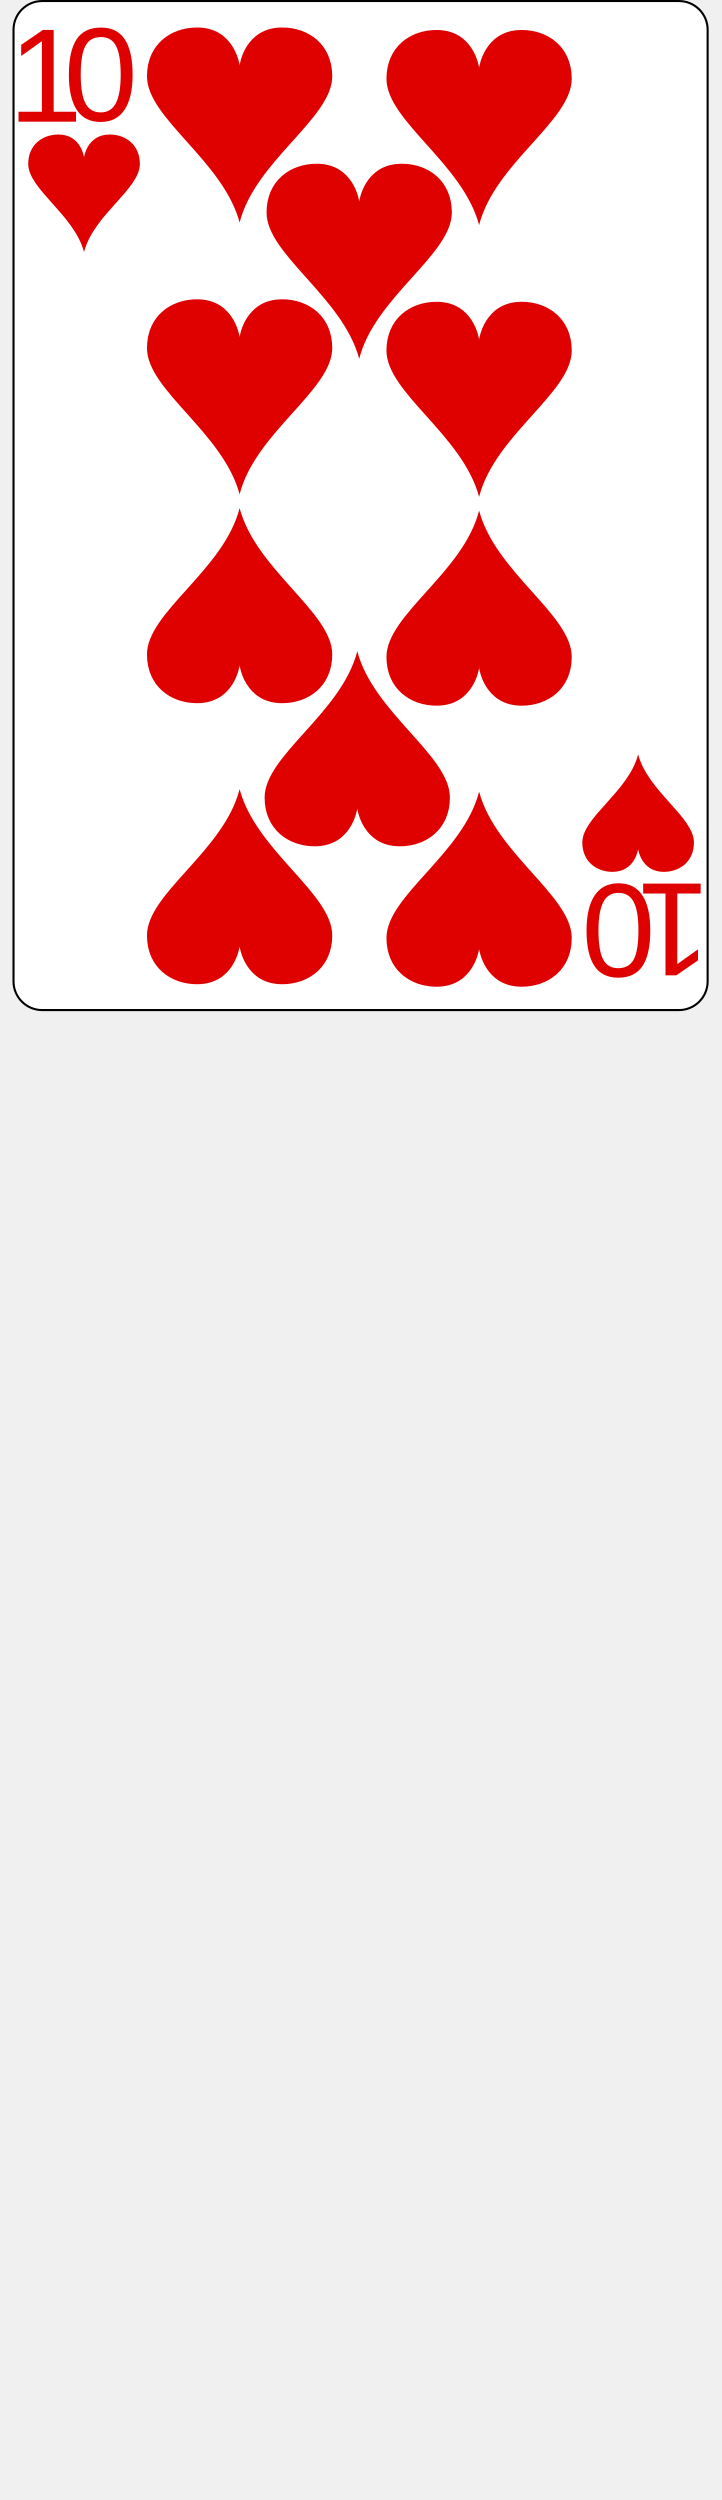
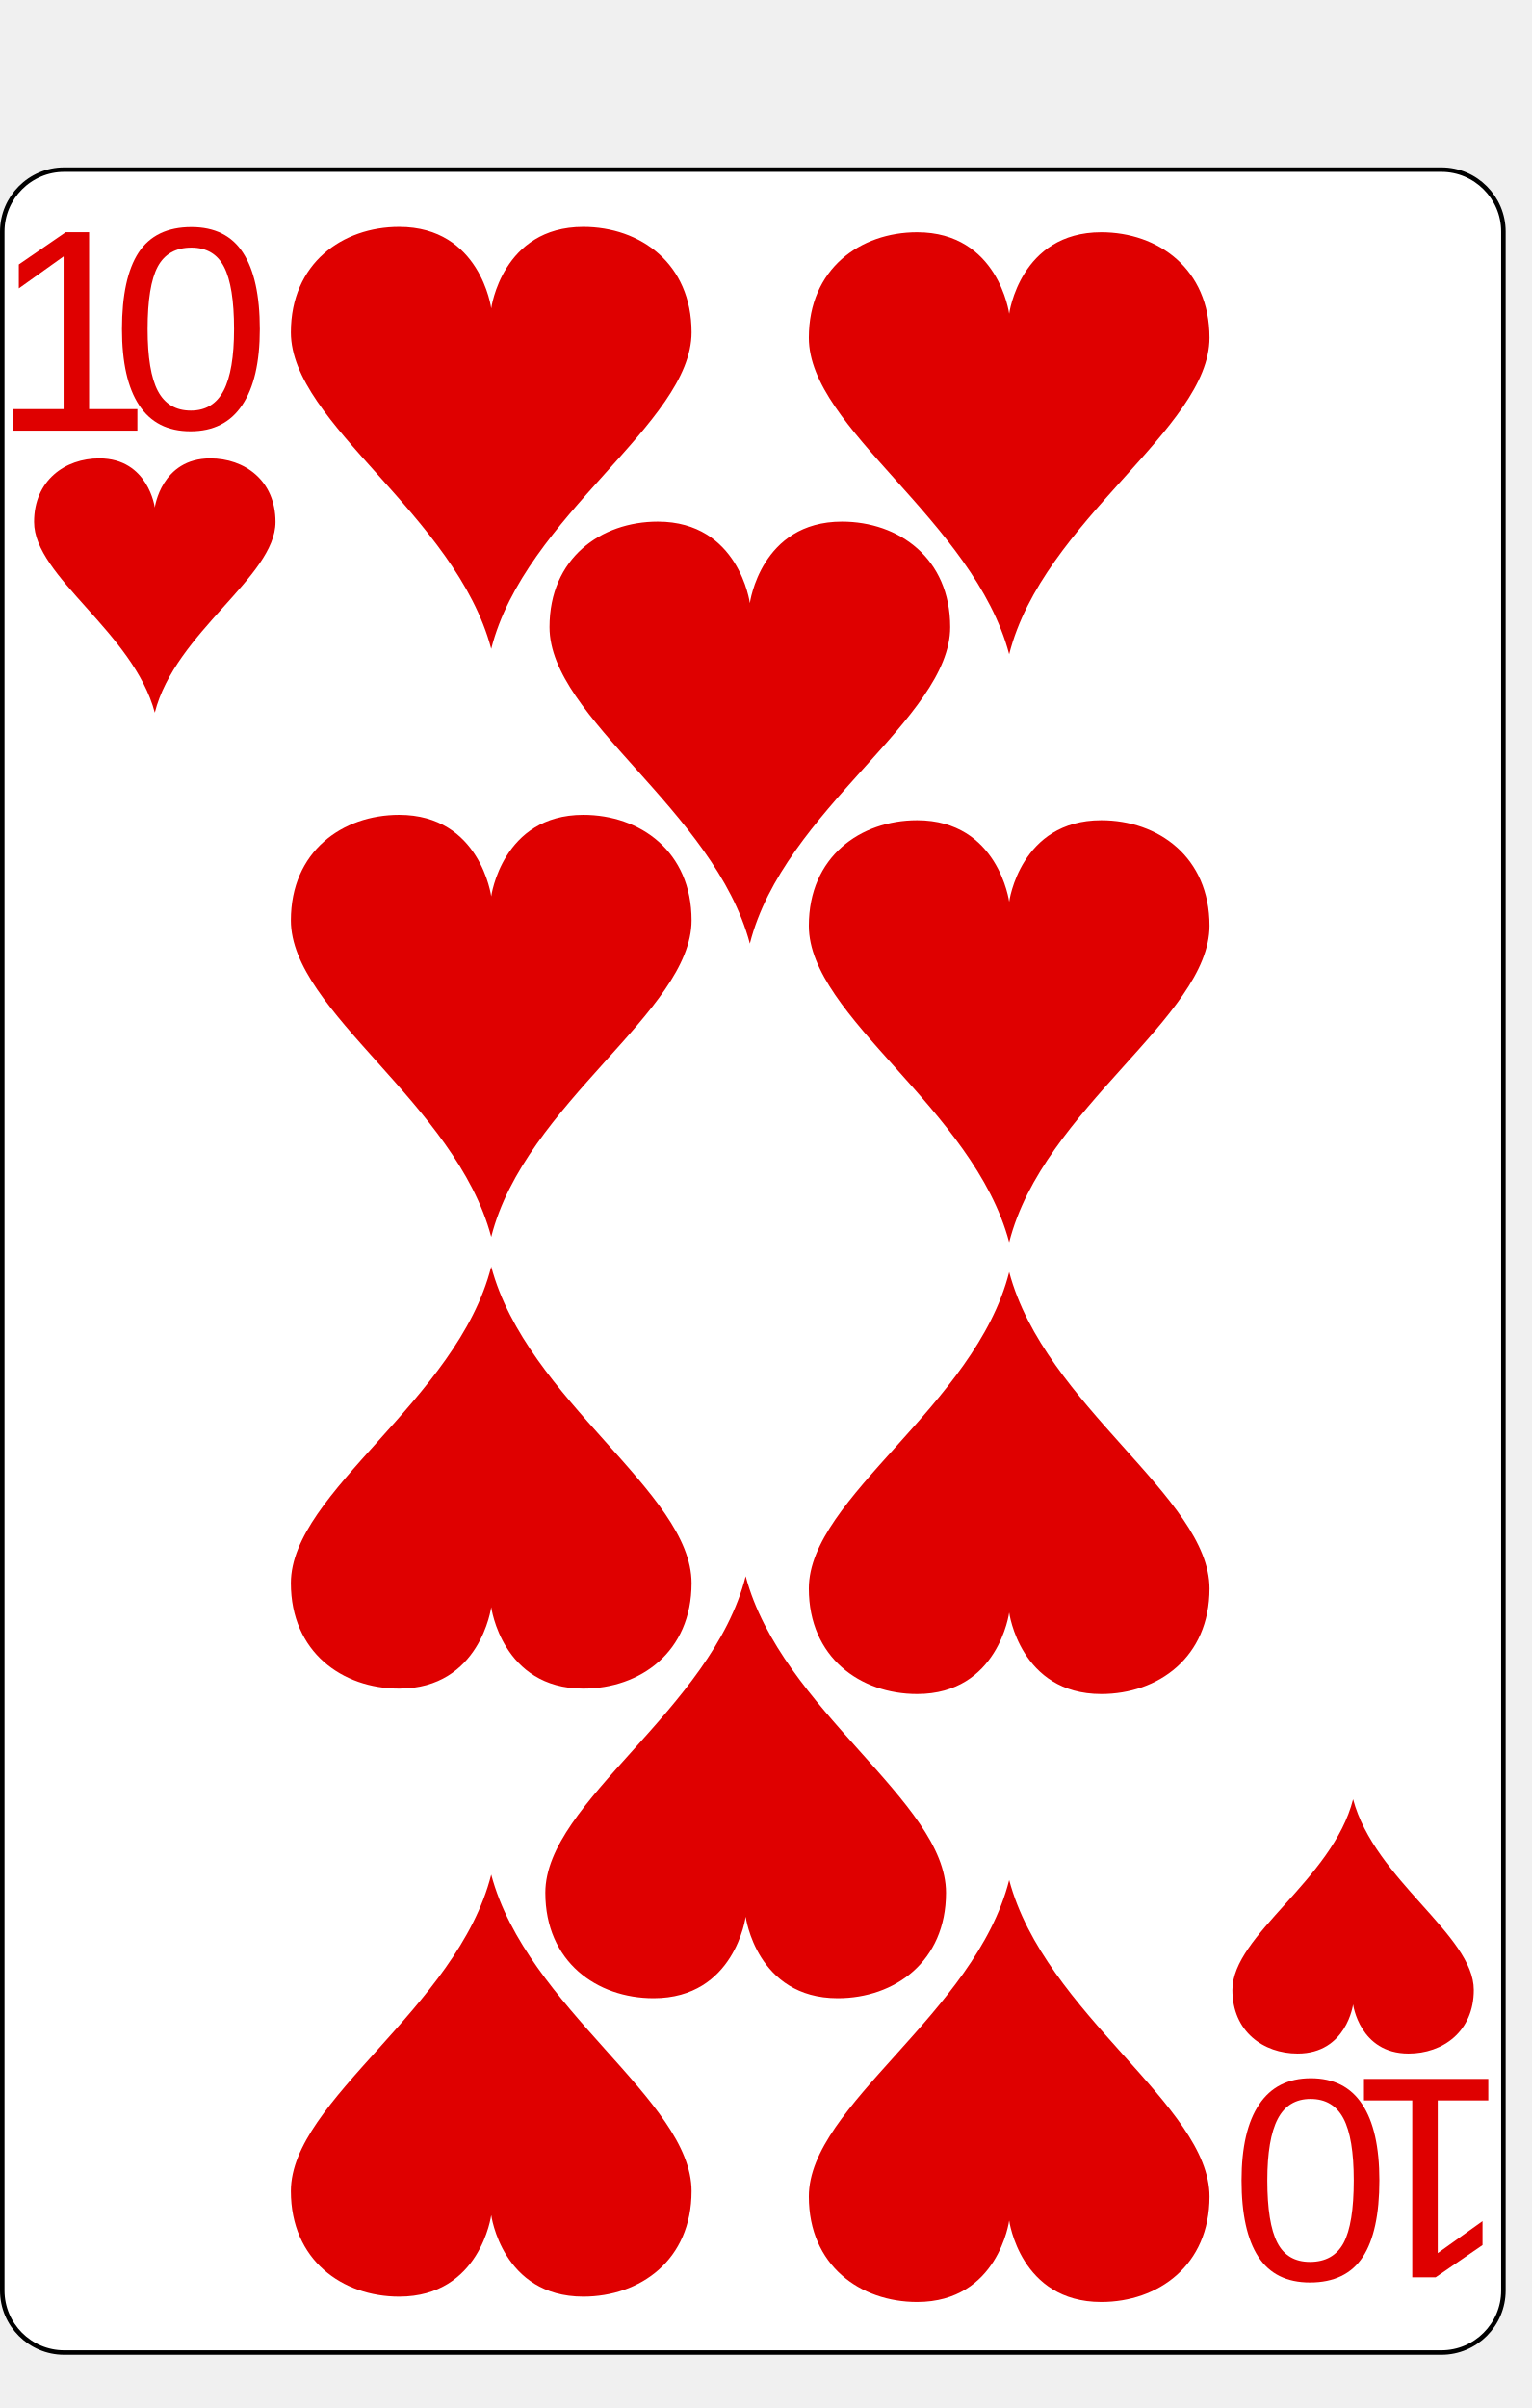
- <svg xmlns="http://www.w3.org/2000/svg" xmlns:xlink="http://www.w3.org/1999/xlink" width="70pt" height="242.667pt" viewBox="0 0 167.087 600" xml:space="preserve" id="svg2" version="1.1">
+ <svg xmlns="http://www.w3.org/2000/svg" xmlns:xlink="http://www.w3.org/1999/xlink" width="70pt" height="110pt" viewBox="0 0 170 230" xml:space="preserve" id="svg2" version="1.1">
  <defs id="defs41">
    <radialGradient xlink:href="#linearGradient3773" id="radialGradient3781" cx="-0.158" cy="-8.835" fx="-0.158" fy="-8.835" r="8" gradientTransform="matrix(-1.584269,-0.02349808,0.03071979,-2.477574,-0.2485638,-26.71351)" gradientUnits="userSpaceOnUse" />
    <linearGradient id="linearGradient3773">
      <stop style="stop-color:#000000;stop-opacity:1;" offset="0" id="stop3775" />
      <stop style="stop-color:#000000;stop-opacity:0.649;" offset="1" id="stop3777" />
    </linearGradient>
    <radialGradient xlink:href="#linearGradient3773" id="radialGradient3957" cx="-0.158" cy="-8.835" fx="-0.158" fy="-8.835" r="8" gradientTransform="matrix(-1.584269,-0.02349808,0.03071979,-2.477574,-0.2485638,-26.71351)" gradientUnits="userSpaceOnUse" />
    <linearGradient id="linearGradient3959">
      <stop style="stop-color:#000000;stop-opacity:1;" offset="0" id="stop3961" />
      <stop style="stop-color:#000000;stop-opacity:0.649;" offset="1" id="stop3963" />
    </linearGradient>
    <radialGradient r="81.903" fy="509.476" fx="168.025" cy="509.476" cx="168.025" gradientTransform="matrix(1.25656,-0.7774064,0.3366382,0.5361257,-221.2021,359.2426)" gradientUnits="userSpaceOnUse" id="radialGradient3975" xlink:href="#linearGradient3784-4" />
    <linearGradient id="linearGradient3784-4">
      <stop style="stop-color:#ffffff;stop-opacity:0.435;" offset="0" id="stop3786-8" />
      <stop style="stop-color:#000000;stop-opacity:0;" offset="1" id="stop3788-6" />
    </linearGradient>
    <radialGradient xlink:href="#linearGradient3784-4-5" id="radialGradient3929" gradientUnits="userSpaceOnUse" gradientTransform="matrix(1.25656,-0.7774064,0.3366382,0.5361257,-221.2021,359.2426)" cx="168.025" cy="509.476" fx="168.025" fy="509.476" r="81.903" />
    <linearGradient id="linearGradient3784-4-5">
      <stop style="stop-color:#ffffff;stop-opacity:0.489;" offset="0" id="stop3786-8-0" />
      <stop style="stop-color:#000000;stop-opacity:0;" offset="1" id="stop3788-6-3" />
    </linearGradient>
    <radialGradient xlink:href="#linearGradient3784-4-1" id="radialGradient3927" gradientUnits="userSpaceOnUse" gradientTransform="matrix(1.25656,-0.7774064,0.3366382,0.5361257,-221.2021,359.2426)" cx="168.025" cy="509.476" fx="168.025" fy="509.476" r="81.903" />
    <linearGradient id="linearGradient3784-4-1">
      <stop style="stop-color:#ffffff;stop-opacity:0.237;" offset="0" id="stop3786-8-03" />
      <stop style="stop-color:#000000;stop-opacity:0;" offset="1" id="stop3788-6-6" />
    </linearGradient>
    <radialGradient xlink:href="#linearGradient3768" id="radialGradient3776" cx="-0.206" cy="-4.579" fx="-0.206" fy="-4.579" r="8" gradientTransform="matrix(-1,0,0,-1.720176,-0.4120407,-13.02719)" gradientUnits="userSpaceOnUse" />
    <linearGradient id="linearGradient3768">
      <stop style="stop-color:#df0000;stop-opacity:1;" offset="0" id="stop3770" />
      <stop style="stop-color:#df0000;stop-opacity:0.672;" offset="1" id="stop3772" />
    </linearGradient>
    <radialGradient r="81.903" fy="511.223" fx="171.487" cy="511.223" cx="171.487" gradientTransform="matrix(1.152989,-0.6739155,0.3948202,0.6754904,-233.6326,270.4008)" gradientUnits="userSpaceOnUse" id="radialGradient4013" xlink:href="#linearGradient3784-4-6" />
    <linearGradient id="linearGradient3784-4-6">
      <stop style="stop-color:#ffffff;stop-opacity:0.313;" offset="0" id="stop3786-8-8" />
      <stop style="stop-color:#000000;stop-opacity:0;" offset="1" id="stop3788-6-8" />
    </linearGradient>
    <radialGradient r="81.903" fy="492.632" fx="159.354" cy="492.632" cx="159.354" gradientTransform="matrix(1.089478,-0.715138,0.4464527,0.6562658,-244.9333,290.9185)" gradientUnits="userSpaceOnUse" id="radialGradient4013-8" xlink:href="#linearGradient3784-4-2" />
    <linearGradient id="linearGradient3784-4-2">
      <stop style="stop-color:#ffffff;stop-opacity:0.29;" offset="0" id="stop3786-8-1" />
      <stop style="stop-color:#000000;stop-opacity:0;" offset="1" id="stop3788-6-5" />
    </linearGradient>
    <radialGradient r="81.903" fy="492.632" fx="159.354" cy="492.632" cx="159.354" gradientTransform="matrix(1.089478,-0.715138,0.4464527,0.6562658,-244.9333,290.9185)" gradientUnits="userSpaceOnUse" id="radialGradient3073" xlink:href="#linearGradient3784-4-2" />
  </defs>
  <g id="Layer_x0020_1" style="fill-rule:nonzero;clip-rule:nonzero;stroke:#000000;stroke-miterlimit:4;">
    <path style="fill:#FFFFFF;stroke-width:0.5;" d="M166.837,235.548c0,3.777-3.087,6.869-6.871,6.869H7.111c-3.775,0-6.861-3.092-6.861-6.869V7.12C0.25,3.343,3.336,0.25,7.111,0.25h152.855    c3.784,0,6.871,3.093,6.871,6.87v228.428z" id="path5" />
    <g style="stroke:none;" id="g7">
      <g id="g9">
				
			</g>
    </g>
    <g id="g15">
			
		</g>
    <g id="g19">
			
		</g>
    <g style="stroke:none;" id="g23">
      <g id="g25">
				
			</g>
    </g>
    <g style="stroke:none;" id="g31">
      <g id="g33">
				
			</g>
    </g>
  </g>
  <text xml:space="preserve" style="font-size:32px;font-style:normal;font-weight:normal;line-height:125%;letter-spacing:0px;word-spacing:0px;fill:#df0000;fill-opacity:1;stroke:none;font-family:Bitstream Vera Sans" x="-0.987" y="29.203" id="text3788">
    <tspan id="tspan3790" x="-0.987" y="29.203" style="font-style:normal;font-variant:normal;font-weight:normal;font-stretch:normal;fill:#df0000;fill-opacity:1;font-family:Arial;-inkscape-font-specification:Arial">1</tspan>
  </text>
  <g transform="matrix(1.674307,0,0,1.566992,17.17751,46.38532)" id="layer1-9-6" style="fill:#df0000;fill-opacity:1">
    <path style="fill:#df0000;fill-opacity:1" id="hl-8" d="M 3.676,-9 C 0.433,-9 0,-5.523 0,-5.523 0,-5.523 -0.433,-9 -3.676,-9 -5.946,-9 -8,-7.441 -8,-4.5 -8,-0.614 -1.421,3.294 0,9 1.352,3.299 8,-0.614 8,-4.5 8,-7.441 5.946,-9 3.676,-9 z" />
  </g>
  <g transform="matrix(-1.674307,0,0,-1.566992,150.156,195.1431)" id="layer1-9-6-5" style="fill:#df0000;fill-opacity:1">
    <path style="fill:#df0000;fill-opacity:1" id="hl-8-1" d="M 3.676,-9 C 0.433,-9 0,-5.523 0,-5.523 0,-5.523 -0.433,-9 -3.676,-9 -5.946,-9 -8,-7.441 -8,-4.5 -8,-0.614 -1.421,3.294 0,9 1.352,3.299 8,-0.614 8,-4.5 8,-7.441 5.946,-9 3.676,-9 z" />
  </g>
  <g transform="matrix(2.779008,0,0,2.600887,54.51227,30.00377)" id="layer1-9-6-8" style="fill:#df0000;fill-opacity:1">
    <path style="fill:#df0000;fill-opacity:1" id="hl-8-8" d="M 3.676,-9 C 0.433,-9 0,-5.523 0,-5.523 0,-5.523 -0.433,-9 -3.676,-9 -5.946,-9 -8,-7.441 -8,-4.5 -8,-0.614 -1.421,3.294 0,9 1.352,3.299 8,-0.614 8,-4.5 8,-7.441 5.946,-9 3.676,-9 z" />
  </g>
  <g transform="matrix(-2.779008,0,0,-2.600887,54.51227,212.8062)" id="layer1-9-6-8-9" style="fill:#df0000;fill-opacity:1">
    <path style="fill:#df0000;fill-opacity:1" id="hl-8-8-5" d="M 3.676,-9 C 0.433,-9 0,-5.523 0,-5.523 0,-5.523 -0.433,-9 -3.676,-9 -5.946,-9 -8,-7.441 -8,-4.5 -8,-0.614 -1.421,3.294 0,9 1.352,3.299 8,-0.614 8,-4.5 8,-7.441 5.946,-9 3.676,-9 z" />
  </g>
  <g transform="matrix(2.779008,0,0,2.600887,54.51227,95.23862)" id="layer1-9-6-8-8" style="fill:#df0000;fill-opacity:1">
    <path style="fill:#df0000;fill-opacity:1" id="hl-8-8-8" d="M 3.676,-9 C 0.433,-9 0,-5.523 0,-5.523 0,-5.523 -0.433,-9 -3.676,-9 -5.946,-9 -8,-7.441 -8,-4.5 -8,-0.614 -1.421,3.294 0,9 1.352,3.299 8,-0.614 8,-4.5 8,-7.441 5.946,-9 3.676,-9 z" />
  </g>
  <g transform="matrix(-2.779008,0,0,-2.600887,54.51227,145.356)" id="layer1-9-6-8-884-8" style="fill:#df0000;fill-opacity:1">
    <path style="fill:#df0000;fill-opacity:1" id="hl-8-8-3-8" d="M 3.676,-9 C 0.433,-9 0,-5.523 0,-5.523 0,-5.523 -0.433,-9 -3.676,-9 -5.946,-9 -8,-7.441 -8,-4.5 -8,-0.614 -1.421,3.294 0,9 1.352,3.299 8,-0.614 8,-4.5 8,-7.441 5.946,-9 3.676,-9 z" />
  </g>
  <g transform="matrix(2.779008,0,0,2.600887,111.9909,30.60254)" id="layer1-9-6-8-7" style="fill:#df0000;fill-opacity:1">
    <path style="fill:#df0000;fill-opacity:1" id="hl-8-8-1" d="M 3.676,-9 C 0.433,-9 0,-5.523 0,-5.523 0,-5.523 -0.433,-9 -3.676,-9 -5.946,-9 -8,-7.441 -8,-4.5 -8,-0.614 -1.421,3.294 0,9 1.352,3.299 8,-0.614 8,-4.5 8,-7.441 5.946,-9 3.676,-9 z" />
  </g>
  <g transform="matrix(-2.779008,0,0,-2.600887,111.9909,213.4049)" id="layer1-9-6-8-9-7" style="fill:#df0000;fill-opacity:1">
    <path style="fill:#df0000;fill-opacity:1" id="hl-8-8-5-2" d="M 3.676,-9 C 0.433,-9 0,-5.523 0,-5.523 0,-5.523 -0.433,-9 -3.676,-9 -5.946,-9 -8,-7.441 -8,-4.5 -8,-0.614 -1.421,3.294 0,9 1.352,3.299 8,-0.614 8,-4.5 8,-7.441 5.946,-9 3.676,-9 z" />
  </g>
  <g transform="matrix(2.779008,0,0,2.600887,111.9909,95.8374)" id="layer1-9-6-8-8-7" style="fill:#df0000;fill-opacity:1">
    <path style="fill:#df0000;fill-opacity:1" id="hl-8-8-8-2" d="M 3.676,-9 C 0.433,-9 0,-5.523 0,-5.523 0,-5.523 -0.433,-9 -3.676,-9 -5.946,-9 -8,-7.441 -8,-4.5 -8,-0.614 -1.421,3.294 0,9 1.352,3.299 8,-0.614 8,-4.5 8,-7.441 5.946,-9 3.676,-9 z" />
  </g>
  <g transform="matrix(-2.779008,0,0,-2.600887,111.9909,145.9548)" id="layer1-9-6-8-884-8-2" style="fill:#df0000;fill-opacity:1">
    <path style="fill:#df0000;fill-opacity:1" id="hl-8-8-3-8-6" d="M 3.676,-9 C 0.433,-9 0,-5.523 0,-5.523 0,-5.523 -0.433,-9 -3.676,-9 -5.946,-9 -8,-7.441 -8,-4.5 -8,-0.614 -1.421,3.294 0,9 1.352,3.299 8,-0.614 8,-4.5 8,-7.441 5.946,-9 3.676,-9 z" />
  </g>
  <g transform="matrix(2.779008,0,0,2.600887,83.21339,62.70455)" id="layer1-9-6-8-91" style="fill:#df0000;fill-opacity:1">
    <path style="fill:#df0000;fill-opacity:1" id="hl-8-8-7" d="M 3.676,-9 C 0.433,-9 0,-5.523 0,-5.523 0,-5.523 -0.433,-9 -3.676,-9 -5.946,-9 -8,-7.441 -8,-4.5 -8,-0.614 -1.421,3.294 0,9 1.352,3.299 8,-0.614 8,-4.5 8,-7.441 5.946,-9 3.676,-9 z" />
  </g>
  <g transform="matrix(-2.779008,0,0,-2.600887,82.74851,179.7029)" id="layer1-9-6-8-9-6" style="fill:#df0000;fill-opacity:1">
    <path style="fill:#df0000;fill-opacity:1" id="hl-8-8-5-8" d="M 3.676,-9 C 0.433,-9 0,-5.523 0,-5.523 0,-5.523 -0.433,-9 -3.676,-9 -5.946,-9 -8,-7.441 -8,-4.5 -8,-0.614 -1.421,3.294 0,9 1.352,3.299 8,-0.614 8,-4.5 8,-7.441 5.946,-9 3.676,-9 z" />
  </g>
  <text xml:space="preserve" style="font-size:32px;font-style:normal;font-weight:normal;line-height:125%;letter-spacing:0px;word-spacing:0px;fill:#df0000;fill-opacity:1;stroke:none;font-family:Bitstream Vera Sans" x="12.287" y="28.96" id="text3788-43">
    <tspan id="tspan3790-1" x="12.287" y="28.96" style="font-style:normal;font-variant:normal;font-weight:normal;font-stretch:normal;fill:#df0000;fill-opacity:1;font-family:Arial;-inkscape-font-specification:Arial">0</tspan>
  </text>
  <text xml:space="preserve" style="font-size:32px;font-style:normal;font-weight:normal;line-height:125%;letter-spacing:0px;word-spacing:0px;fill:#df0000;fill-opacity:1;stroke:none;font-family:Bitstream Vera Sans" x="-167.598" y="-212.06" id="text3788-7" transform="scale(-1,-1)">
    <tspan id="tspan3790-5" x="-167.598" y="-212.06" style="font-style:normal;font-variant:normal;font-weight:normal;font-stretch:normal;fill:#df0000;fill-opacity:1;font-family:Arial;-inkscape-font-specification:Arial">1</tspan>
  </text>
  <text xml:space="preserve" style="font-size:32px;font-style:normal;font-weight:normal;line-height:125%;letter-spacing:0px;word-spacing:0px;fill:#df0000;fill-opacity:1;stroke:none;font-family:Bitstream Vera Sans" x="-154.324" y="-212.302" id="text3788-43-8" transform="scale(-1,-1)">
    <tspan id="tspan3790-1-7" x="-154.324" y="-212.302" style="font-style:normal;font-variant:normal;font-weight:normal;font-stretch:normal;fill:#df0000;fill-opacity:1;font-family:Arial;-inkscape-font-specification:Arial">0</tspan>
  </text>
</svg>
